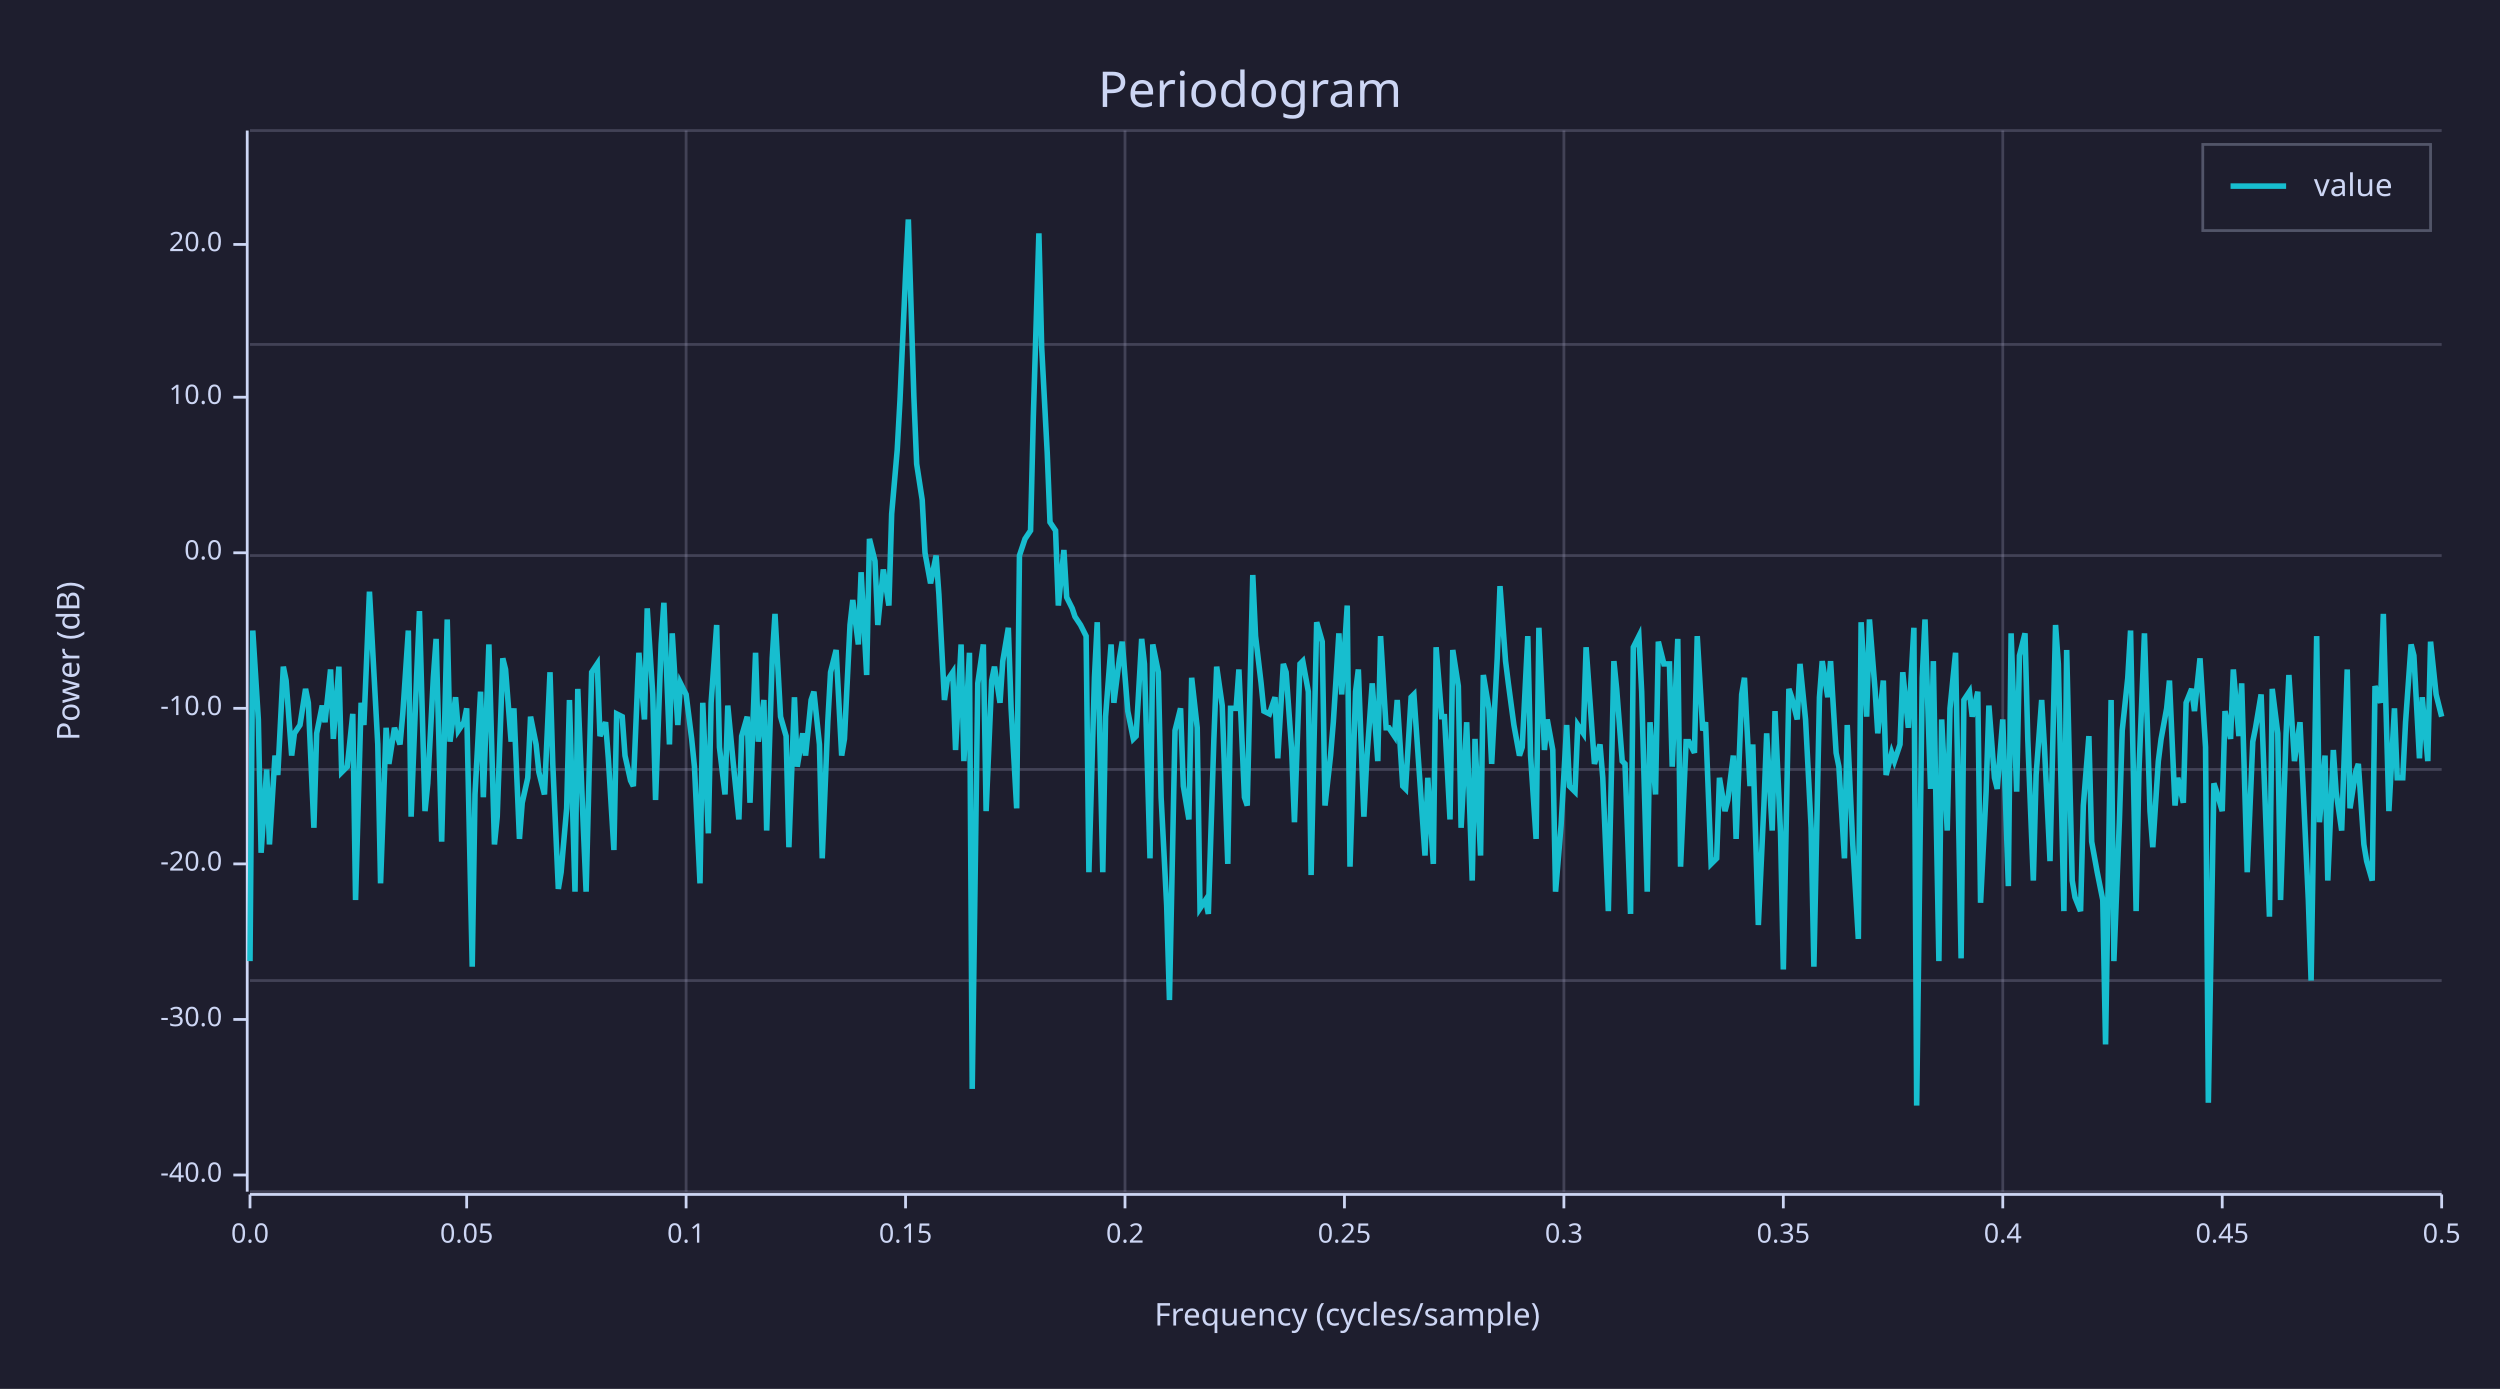
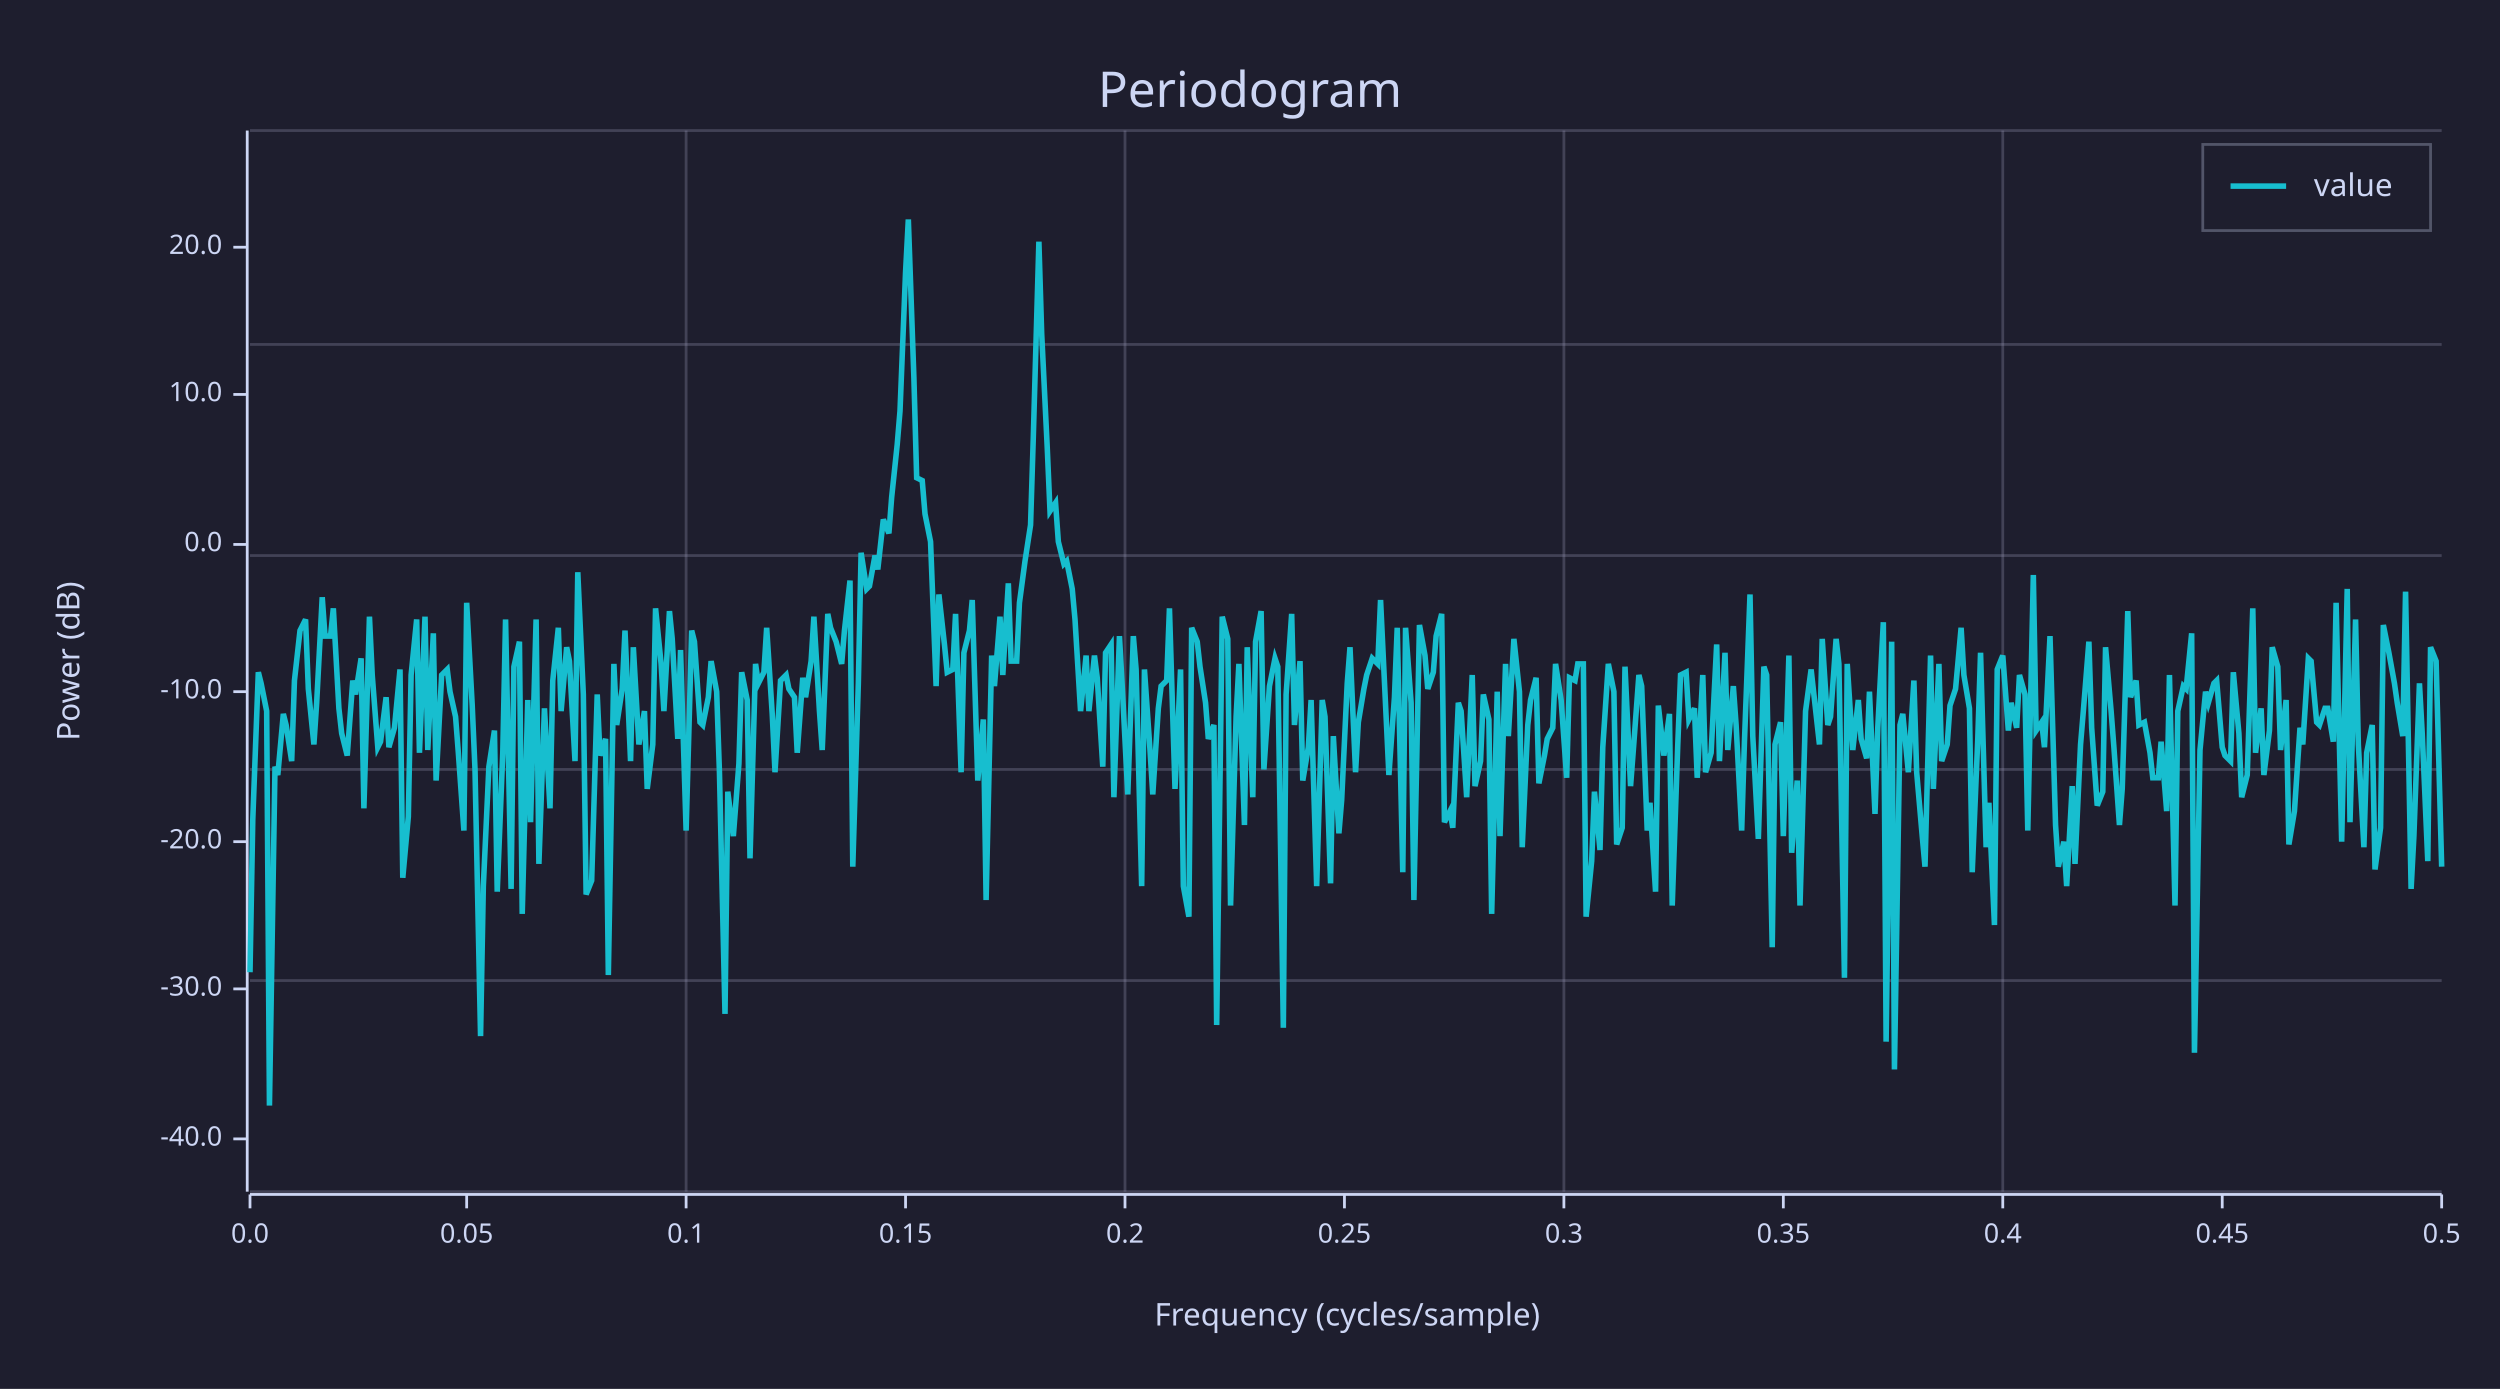
<svg xmlns="http://www.w3.org/2000/svg" width="900" height="500" viewBox="0 0 900 500">
  <rect x="0" y="0" width="900" height="500" opacity="1" fill="#1E1E2E" stroke="none" />
  <text x="450" y="25" dy="0.76em" text-anchor="middle" font-family="sans-serif" font-size="17.742" opacity="1" fill="#CDD6F4">
Periodogram
</text>
  <text x="20" y="238" dy="0.76em" text-anchor="middle" font-family="sans-serif" font-size="11.29" opacity="1" fill="#CDD6F4" transform="rotate(270, 20, 238)">
Power (dB)
</text>
  <text x="485" y="480" dy="-0.5ex" text-anchor="middle" font-family="sans-serif" font-size="11.29" opacity="1" fill="#CDD6F4">
Frequency (cycles/sample)
</text>
  <polyline fill="none" opacity="1" stroke="#CDD6F4" stroke-width="1" points="89,47 89,429 " />
-   <text x="80" y="423" dy="0.5ex" text-anchor="end" font-family="sans-serif" font-size="9.677" opacity="1" fill="#CDD6F4">
+   <text x="80" y="410" dy="0.5ex" text-anchor="end" font-family="sans-serif" font-size="9.677" opacity="1" fill="#CDD6F4">
-40.0
</text>
-   <polyline fill="none" opacity="1" stroke="#CDD6F4" stroke-width="1" points="84,423 89,423 " />
-   <text x="80" y="367" dy="0.5ex" text-anchor="end" font-family="sans-serif" font-size="9.677" opacity="1" fill="#CDD6F4">
+   <polyline fill="none" opacity="1" stroke="#CDD6F4" stroke-width="1" points="84,410 89,410 " />
+   <text x="80" y="356" dy="0.5ex" text-anchor="end" font-family="sans-serif" font-size="9.677" opacity="1" fill="#CDD6F4">
-30.0
</text>
-   <polyline fill="none" opacity="1" stroke="#CDD6F4" stroke-width="1" points="84,367 89,367 " />
-   <text x="80" y="311" dy="0.5ex" text-anchor="end" font-family="sans-serif" font-size="9.677" opacity="1" fill="#CDD6F4">
+   <polyline fill="none" opacity="1" stroke="#CDD6F4" stroke-width="1" points="84,356 89,356 " />
+   <text x="80" y="303" dy="0.5ex" text-anchor="end" font-family="sans-serif" font-size="9.677" opacity="1" fill="#CDD6F4">
-20.0
</text>
-   <polyline fill="none" opacity="1" stroke="#CDD6F4" stroke-width="1" points="84,311 89,311 " />
-   <text x="80" y="255" dy="0.5ex" text-anchor="end" font-family="sans-serif" font-size="9.677" opacity="1" fill="#CDD6F4">
+   <polyline fill="none" opacity="1" stroke="#CDD6F4" stroke-width="1" points="84,303 89,303 " />
+   <text x="80" y="249" dy="0.5ex" text-anchor="end" font-family="sans-serif" font-size="9.677" opacity="1" fill="#CDD6F4">
-10.0
</text>
-   <polyline fill="none" opacity="1" stroke="#CDD6F4" stroke-width="1" points="84,255 89,255 " />
-   <text x="80" y="199" dy="0.5ex" text-anchor="end" font-family="sans-serif" font-size="9.677" opacity="1" fill="#CDD6F4">
+   <polyline fill="none" opacity="1" stroke="#CDD6F4" stroke-width="1" points="84,249 89,249 " />
+   <text x="80" y="196" dy="0.5ex" text-anchor="end" font-family="sans-serif" font-size="9.677" opacity="1" fill="#CDD6F4">
0.0
</text>
-   <polyline fill="none" opacity="1" stroke="#CDD6F4" stroke-width="1" points="84,199 89,199 " />
-   <text x="80" y="143" dy="0.5ex" text-anchor="end" font-family="sans-serif" font-size="9.677" opacity="1" fill="#CDD6F4">
+   <polyline fill="none" opacity="1" stroke="#CDD6F4" stroke-width="1" points="84,196 89,196 " />
+   <text x="80" y="142" dy="0.5ex" text-anchor="end" font-family="sans-serif" font-size="9.677" opacity="1" fill="#CDD6F4">
10.0
</text>
-   <polyline fill="none" opacity="1" stroke="#CDD6F4" stroke-width="1" points="84,143 89,143 " />
-   <text x="80" y="88" dy="0.5ex" text-anchor="end" font-family="sans-serif" font-size="9.677" opacity="1" fill="#CDD6F4">
+   <polyline fill="none" opacity="1" stroke="#CDD6F4" stroke-width="1" points="84,142 89,142 " />
+   <text x="80" y="89" dy="0.5ex" text-anchor="end" font-family="sans-serif" font-size="9.677" opacity="1" fill="#CDD6F4">
20.0
</text>
-   <polyline fill="none" opacity="1" stroke="#CDD6F4" stroke-width="1" points="84,88 89,88 " />
+   <polyline fill="none" opacity="1" stroke="#CDD6F4" stroke-width="1" points="84,89 89,89 " />
  <polyline fill="none" opacity="1" stroke="#CDD6F4" stroke-width="1" points="90,430 879,430 " />
  <text x="90" y="440" dy="0.76em" text-anchor="middle" font-family="sans-serif" font-size="9.677" opacity="1" fill="#CDD6F4">
0.0
</text>
  <polyline fill="none" opacity="1" stroke="#CDD6F4" stroke-width="1" points="90,430 90,435 " />
  <text x="168" y="440" dy="0.76em" text-anchor="middle" font-family="sans-serif" font-size="9.677" opacity="1" fill="#CDD6F4">
0.05
</text>
  <polyline fill="none" opacity="1" stroke="#CDD6F4" stroke-width="1" points="168,430 168,435 " />
  <text x="247" y="440" dy="0.76em" text-anchor="middle" font-family="sans-serif" font-size="9.677" opacity="1" fill="#CDD6F4">
0.1
</text>
  <polyline fill="none" opacity="1" stroke="#CDD6F4" stroke-width="1" points="247,430 247,435 " />
  <text x="326" y="440" dy="0.76em" text-anchor="middle" font-family="sans-serif" font-size="9.677" opacity="1" fill="#CDD6F4">
0.15
</text>
  <polyline fill="none" opacity="1" stroke="#CDD6F4" stroke-width="1" points="326,430 326,435 " />
  <text x="405" y="440" dy="0.76em" text-anchor="middle" font-family="sans-serif" font-size="9.677" opacity="1" fill="#CDD6F4">
0.2
</text>
  <polyline fill="none" opacity="1" stroke="#CDD6F4" stroke-width="1" points="405,430 405,435 " />
  <text x="484" y="440" dy="0.76em" text-anchor="middle" font-family="sans-serif" font-size="9.677" opacity="1" fill="#CDD6F4">
0.25
</text>
  <polyline fill="none" opacity="1" stroke="#CDD6F4" stroke-width="1" points="484,430 484,435 " />
  <text x="563" y="440" dy="0.76em" text-anchor="middle" font-family="sans-serif" font-size="9.677" opacity="1" fill="#CDD6F4">
0.3
</text>
  <polyline fill="none" opacity="1" stroke="#CDD6F4" stroke-width="1" points="563,430 563,435 " />
  <text x="642" y="440" dy="0.76em" text-anchor="middle" font-family="sans-serif" font-size="9.677" opacity="1" fill="#CDD6F4">
0.35
</text>
  <polyline fill="none" opacity="1" stroke="#CDD6F4" stroke-width="1" points="642,430 642,435 " />
  <text x="721" y="440" dy="0.76em" text-anchor="middle" font-family="sans-serif" font-size="9.677" opacity="1" fill="#CDD6F4">
0.4
</text>
  <polyline fill="none" opacity="1" stroke="#CDD6F4" stroke-width="1" points="721,430 721,435 " />
  <text x="800" y="440" dy="0.76em" text-anchor="middle" font-family="sans-serif" font-size="9.677" opacity="1" fill="#CDD6F4">
0.45
</text>
  <polyline fill="none" opacity="1" stroke="#CDD6F4" stroke-width="1" points="800,430 800,435 " />
  <text x="879" y="440" dy="0.76em" text-anchor="middle" font-family="sans-serif" font-size="9.677" opacity="1" fill="#CDD6F4">
0.5
</text>
  <polyline fill="none" opacity="1" stroke="#CDD6F4" stroke-width="1" points="879,430 879,435 " />
  <polyline fill="none" opacity="0.3" stroke="#9696B4" stroke-width="1" points="90,429 879,429 " />
  <polyline fill="none" opacity="0.3" stroke="#9696B4" stroke-width="1" points="90,353 879,353 " />
  <polyline fill="none" opacity="0.3" stroke="#9696B4" stroke-width="1" points="90,277 879,277 " />
  <polyline fill="none" opacity="0.3" stroke="#9696B4" stroke-width="1" points="90,200 879,200 " />
  <polyline fill="none" opacity="0.3" stroke="#9696B4" stroke-width="1" points="90,124 879,124 " />
  <polyline fill="none" opacity="0.3" stroke="#9696B4" stroke-width="1" points="90,47 879,47 " />
  <polyline fill="none" opacity="0.3" stroke="#9696B4" stroke-width="1" points="247,429 247,47 " />
  <polyline fill="none" opacity="0.3" stroke="#9696B4" stroke-width="1" points="405,429 405,47 " />
  <polyline fill="none" opacity="0.3" stroke="#9696B4" stroke-width="1" points="563,429 563,47 " />
  <polyline fill="none" opacity="0.3" stroke="#9696B4" stroke-width="1" points="721,429 721,47 " />
-   <polyline fill="none" opacity="1" stroke="#17BECF" stroke-width="2" points="90,346 91,227 93,259 94,307 96,277 97,304 99,272 100,279 102,240 103,245 105,272 106,264 108,261 110,248 111,253 113,298 114,264 116,254 117,260 119,241 120,266 122,240 123,278 125,276 127,257 128,324 130,253 131,261 133,213 134,231 136,268 137,318 139,262 140,275 142,262 144,268 145,257 147,227 148,294 150,243 151,220 153,292 154,282 156,244 157,230 159,303 161,223 162,267 164,251 165,263 167,260 168,255 170,348 171,286 173,249 174,287 176,232 178,304 179,294 181,237 182,241 184,267 185,255 187,302 188,289 190,280 191,258 193,268 194,278 196,286 198,242 199,275 201,320 202,314 204,291 205,252 207,321 208,248 210,298 211,321 213,242 215,239 216,265 218,260 219,273 221,306 222,257 224,258 225,272 227,281 228,283 230,235 232,259 233,219 235,250 236,288 238,232 239,217 241,268 242,228 244,261 245,246 247,250 249,266 250,276 252,318 253,253 255,300 256,253 258,225 259,269 261,286 262,254 264,275 266,295 267,265 269,258 270,289 272,235 273,267 275,252 276,299 278,237 279,221 281,258 283,265 284,305 286,251 287,276 289,264 290,272 292,252 293,249 295,268 296,309 298,260 299,242 301,234 303,272 304,266 306,225 307,216 309,232 310,206 312,243 313,194 315,202 316,225 318,205 320,218 321,185 323,162 324,144 326,99 327,79 329,143 330,167 332,180 333,199 335,210 337,200 338,214 340,252 341,245 343,242 344,270 346,232 347,274 349,235 350,392 352,246 354,232 355,292 357,245 358,240 360,253 361,238 363,226 364,255 366,291 367,200 369,194 371,191 372,150 374,84 375,125 377,163 378,188 380,191 381,218 383,198 384,215 386,219 387,222 389,225 391,229 392,314 394,244 395,224 397,314 398,258 400,232 401,253 403,237 404,231 406,256 408,266 409,265 411,230 412,239 414,309 415,232 417,242 418,287 420,326 421,360 423,263 425,255 426,283 428,295 429,244 431,262 432,327 434,324 435,329 437,266 438,240 440,254 442,311 443,255 445,255 446,241 448,287 449,290 451,207 452,229 454,246 455,256 457,257 459,251 460,273 462,239 463,242 465,270 466,296 468,239 469,238 471,249 472,315 474,224 476,231 477,290 479,272 480,260 482,228 483,250 485,218 486,312 488,249 489,241 491,294 492,274 494,246 496,274 497,229 499,262 500,262 502,265 503,252 505,283 506,284 508,251 509,250 511,279 513,308 514,280 516,311 517,233 519,258 520,258 522,295 523,234 525,247 526,298 528,260 530,317 531,266 533,308 534,243 536,255 537,275 539,237 540,211 542,238 543,246 545,261 547,272 548,269 550,229 551,272 553,302 554,226 556,270 557,259 559,270 560,321 562,297 564,261 565,283 567,285 568,261 570,264 571,233 573,261 574,275 576,268 577,280 579,328 581,238 582,248 584,274 585,275 587,329 588,233 590,229 591,249 593,321 594,260 596,286 597,231 599,239 601,239 602,276 604,230 605,312 607,267 608,267 610,271 611,229 613,263 614,260 616,311 618,309 619,280 621,292 622,288 624,272 625,302 627,250 628,244 630,283 631,268 633,333 635,290 636,264 638,299 639,256 641,300 642,349 644,248 645,251 647,259 648,239 650,259 652,298 653,348 655,251 656,238 658,251 659,238 661,271 662,276 664,309 665,261 667,304 669,338 670,224 672,258 673,223 675,248 676,264 678,245 679,279 681,271 682,274 684,268 685,242 687,262 689,226 690,398 692,244 693,223 695,284 696,238 698,346 699,259 701,299 702,255 704,235 706,345 707,252 709,249 710,258 712,249 713,325 715,285 716,254 718,280 719,284 721,259 723,319 724,228 726,285 727,236 729,228 730,266 732,317 733,279 735,252 736,269 738,310 740,225 741,239 743,328 744,234 746,317 747,323 749,328 750,290 752,265 753,303 755,314 757,324 758,376 760,252 761,346 763,295 764,263 766,244 767,227 769,328 770,278 772,228 774,292 775,305 777,274 778,266 780,255 781,245 783,290 784,280 786,289 787,253 789,248 790,256 792,237 794,269 795,397 797,282 798,285 800,292 801,256 803,266 804,241 806,265 807,246 809,314 811,267 812,262 814,250 815,277 817,330 818,248 820,264 821,324 823,264 824,243 826,274 828,260 829,281 831,324 832,353 834,229 835,296 837,272 838,317 840,270 841,285 843,299 845,241 846,291 848,278 849,275 851,304 852,310 854,317 855,247 857,253 858,221 860,292 862,255 863,280 865,280 866,260 868,232 869,236 871,273 872,251 874,274 875,231 877,250 879,258 " />
+   <polyline fill="none" opacity="1" stroke="#17BECF" stroke-width="2" points="90,350 91,295 93,242 94,246 96,256 97,398 99,276 100,279 102,257 103,261 105,274 106,245 108,227 110,223 111,248 113,268 114,253 116,215 117,229 119,229 120,219 122,255 123,264 125,272 127,245 128,250 130,237 131,291 133,222 134,243 136,269 137,267 139,251 140,269 142,262 144,241 145,316 147,294 148,243 150,223 151,271 153,222 154,270 156,228 157,281 159,243 161,241 162,249 164,258 165,271 167,299 168,217 170,254 171,277 173,373 174,319 176,276 178,263 179,321 181,271 182,223 184,320 185,240 187,231 188,329 190,252 191,296 193,223 194,311 196,255 198,291 199,245 201,226 202,256 204,233 205,238 207,274 208,206 210,250 211,322 213,317 215,250 216,272 218,266 219,351 221,239 222,261 224,248 225,227 227,274 228,233 230,268 232,256 233,284 235,268 236,219 238,239 239,256 241,220 242,230 244,266 245,234 247,299 249,227 250,231 252,260 253,261 255,251 256,238 258,249 259,278 261,365 262,285 264,301 266,275 267,242 269,252 270,309 272,239 273,246 275,242 276,226 278,257 279,278 281,245 283,243 284,248 286,251 287,271 289,244 290,251 292,238 293,222 295,256 296,270 298,221 299,226 301,231 303,239 304,227 306,209 307,312 309,246 310,199 312,212 313,211 315,200 316,205 318,187 320,192 321,179 323,160 324,148 326,98 327,79 329,136 330,172 332,173 333,185 335,195 337,247 338,214 340,232 341,242 343,241 344,221 346,278 347,235 349,227 350,216 352,281 354,259 355,324 357,236 358,247 360,222 361,243 363,210 364,238 366,238 367,217 369,202 371,189 372,157 374,87 375,120 377,161 378,184 380,181 381,195 383,203 384,202 386,212 387,223 389,256 391,236 392,256 394,236 395,244 397,276 398,235 400,232 401,287 403,229 404,247 406,286 408,229 409,241 411,319 412,241 414,270 415,286 417,255 418,247 420,245 421,219 423,284 425,241 426,319 428,330 429,226 431,231 432,240 434,253 435,266 437,261 438,369 440,222 442,230 443,326 445,258 446,239 448,297 449,233 451,287 452,231 454,220 455,277 457,247 459,237 460,240 462,370 463,250 465,221 466,261 468,238 469,281 471,269 472,252 474,319 476,252 477,258 479,318 480,265 482,300 483,288 485,246 486,233 488,278 489,260 491,248 492,243 494,237 496,239 497,216 499,258 500,279 502,251 503,226 505,314 506,226 508,253 509,324 511,225 513,236 514,248 516,242 517,229 519,221 520,296 522,292 523,298 525,253 526,256 528,287 530,243 531,283 533,274 534,250 536,259 537,329 539,249 540,301 542,239 543,265 545,230 547,249 548,305 550,261 551,252 553,244 554,282 556,272 557,266 559,262 560,239 562,252 564,280 565,244 567,245 568,239 570,239 571,330 573,310 574,285 576,306 577,269 579,239 581,249 582,304 584,298 585,240 587,283 588,270 590,243 591,247 593,299 594,289 596,321 597,254 599,272 601,257 602,326 604,268 605,243 607,242 608,259 610,255 611,280 613,243 614,278 616,271 618,232 619,274 621,235 622,270 624,247 625,261 627,299 628,267 630,214 631,265 633,302 635,240 636,243 638,341 639,268 641,260 642,301 644,236 645,307 647,281 648,326 650,256 652,241 653,250 655,268 656,230 658,261 659,258 661,230 662,239 664,352 665,239 667,270 669,252 670,266 672,273 673,249 675,293 676,262 678,224 679,375 681,231 682,385 684,261 685,257 687,278 689,245 690,278 692,301 693,312 695,236 696,284 698,239 699,274 701,268 702,254 704,248 706,226 707,243 709,255 710,314 712,266 713,235 715,305 716,289 718,333 719,241 721,236 723,263 724,253 726,262 727,243 729,250 730,299 732,207 733,263 735,260 736,269 738,229 740,297 741,312 743,303 744,319 746,283 747,311 749,268 750,256 752,231 753,262 755,290 757,285 758,233 760,256 761,269 763,297 764,284 766,220 767,251 769,245 770,261 772,260 774,271 775,280 777,280 778,267 780,292 781,243 783,326 784,256 786,247 787,248 789,228 790,379 792,270 794,249 795,253 797,246 798,245 800,269 801,272 803,274 804,242 806,264 807,287 809,279 811,219 812,271 814,255 815,279 817,263 818,233 820,240 821,270 823,252 824,304 826,292 828,262 829,268 831,237 832,238 834,260 835,261 837,255 838,255 840,267 841,217 843,303 845,212 846,296 848,223 849,268 851,305 852,271 854,261 855,313 857,298 858,225 860,235 862,246 863,253 865,265 866,213 868,320 869,301 871,246 872,264 874,310 875,233 877,238 879,312 " />
  <rect x="793" y="52" width="82" height="31" opacity="0.85" fill="#1E1E2E" stroke="none" />
  <rect x="793" y="52" width="82" height="31" opacity="0.3" fill="none" stroke="#CDD6F4" />
  <text x="833" y="62" dy="0.76em" text-anchor="start" font-family="sans-serif" font-size="11.29" opacity="1" fill="#CDD6F4">
value
</text>
  <polyline fill="none" opacity="1" stroke="#17BECF" stroke-width="2" points="803,67 823,67 " />
</svg>
